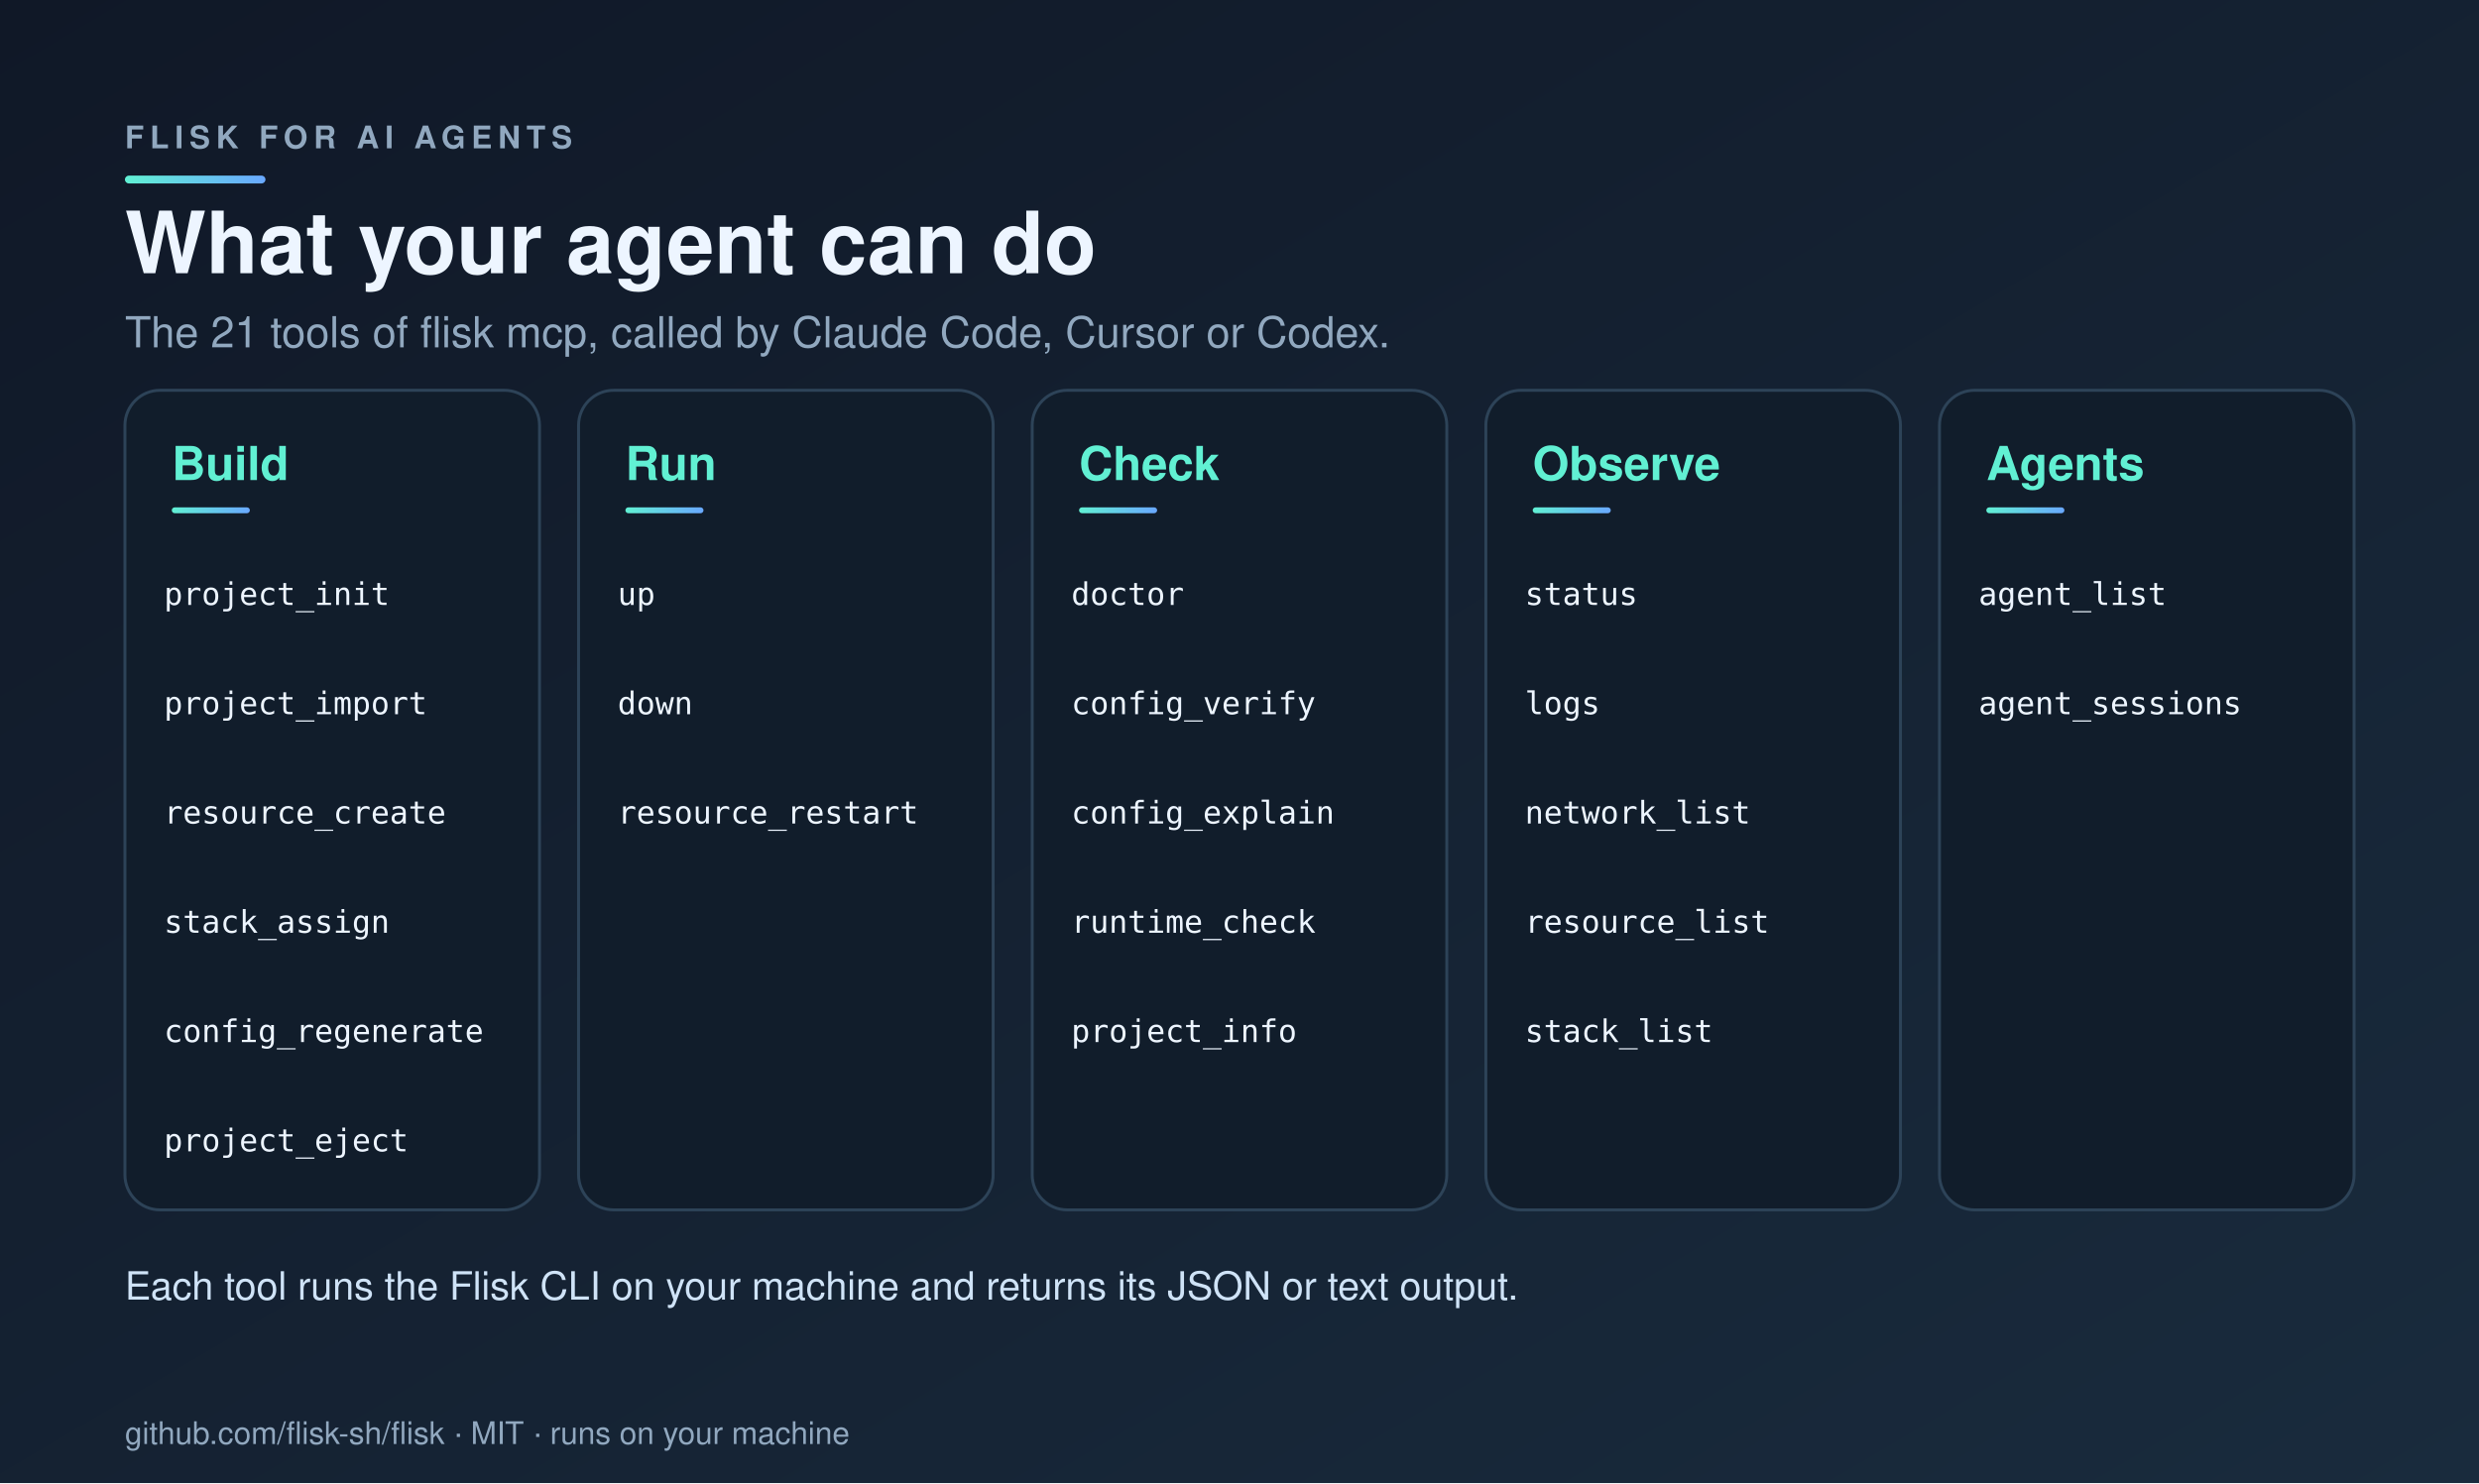
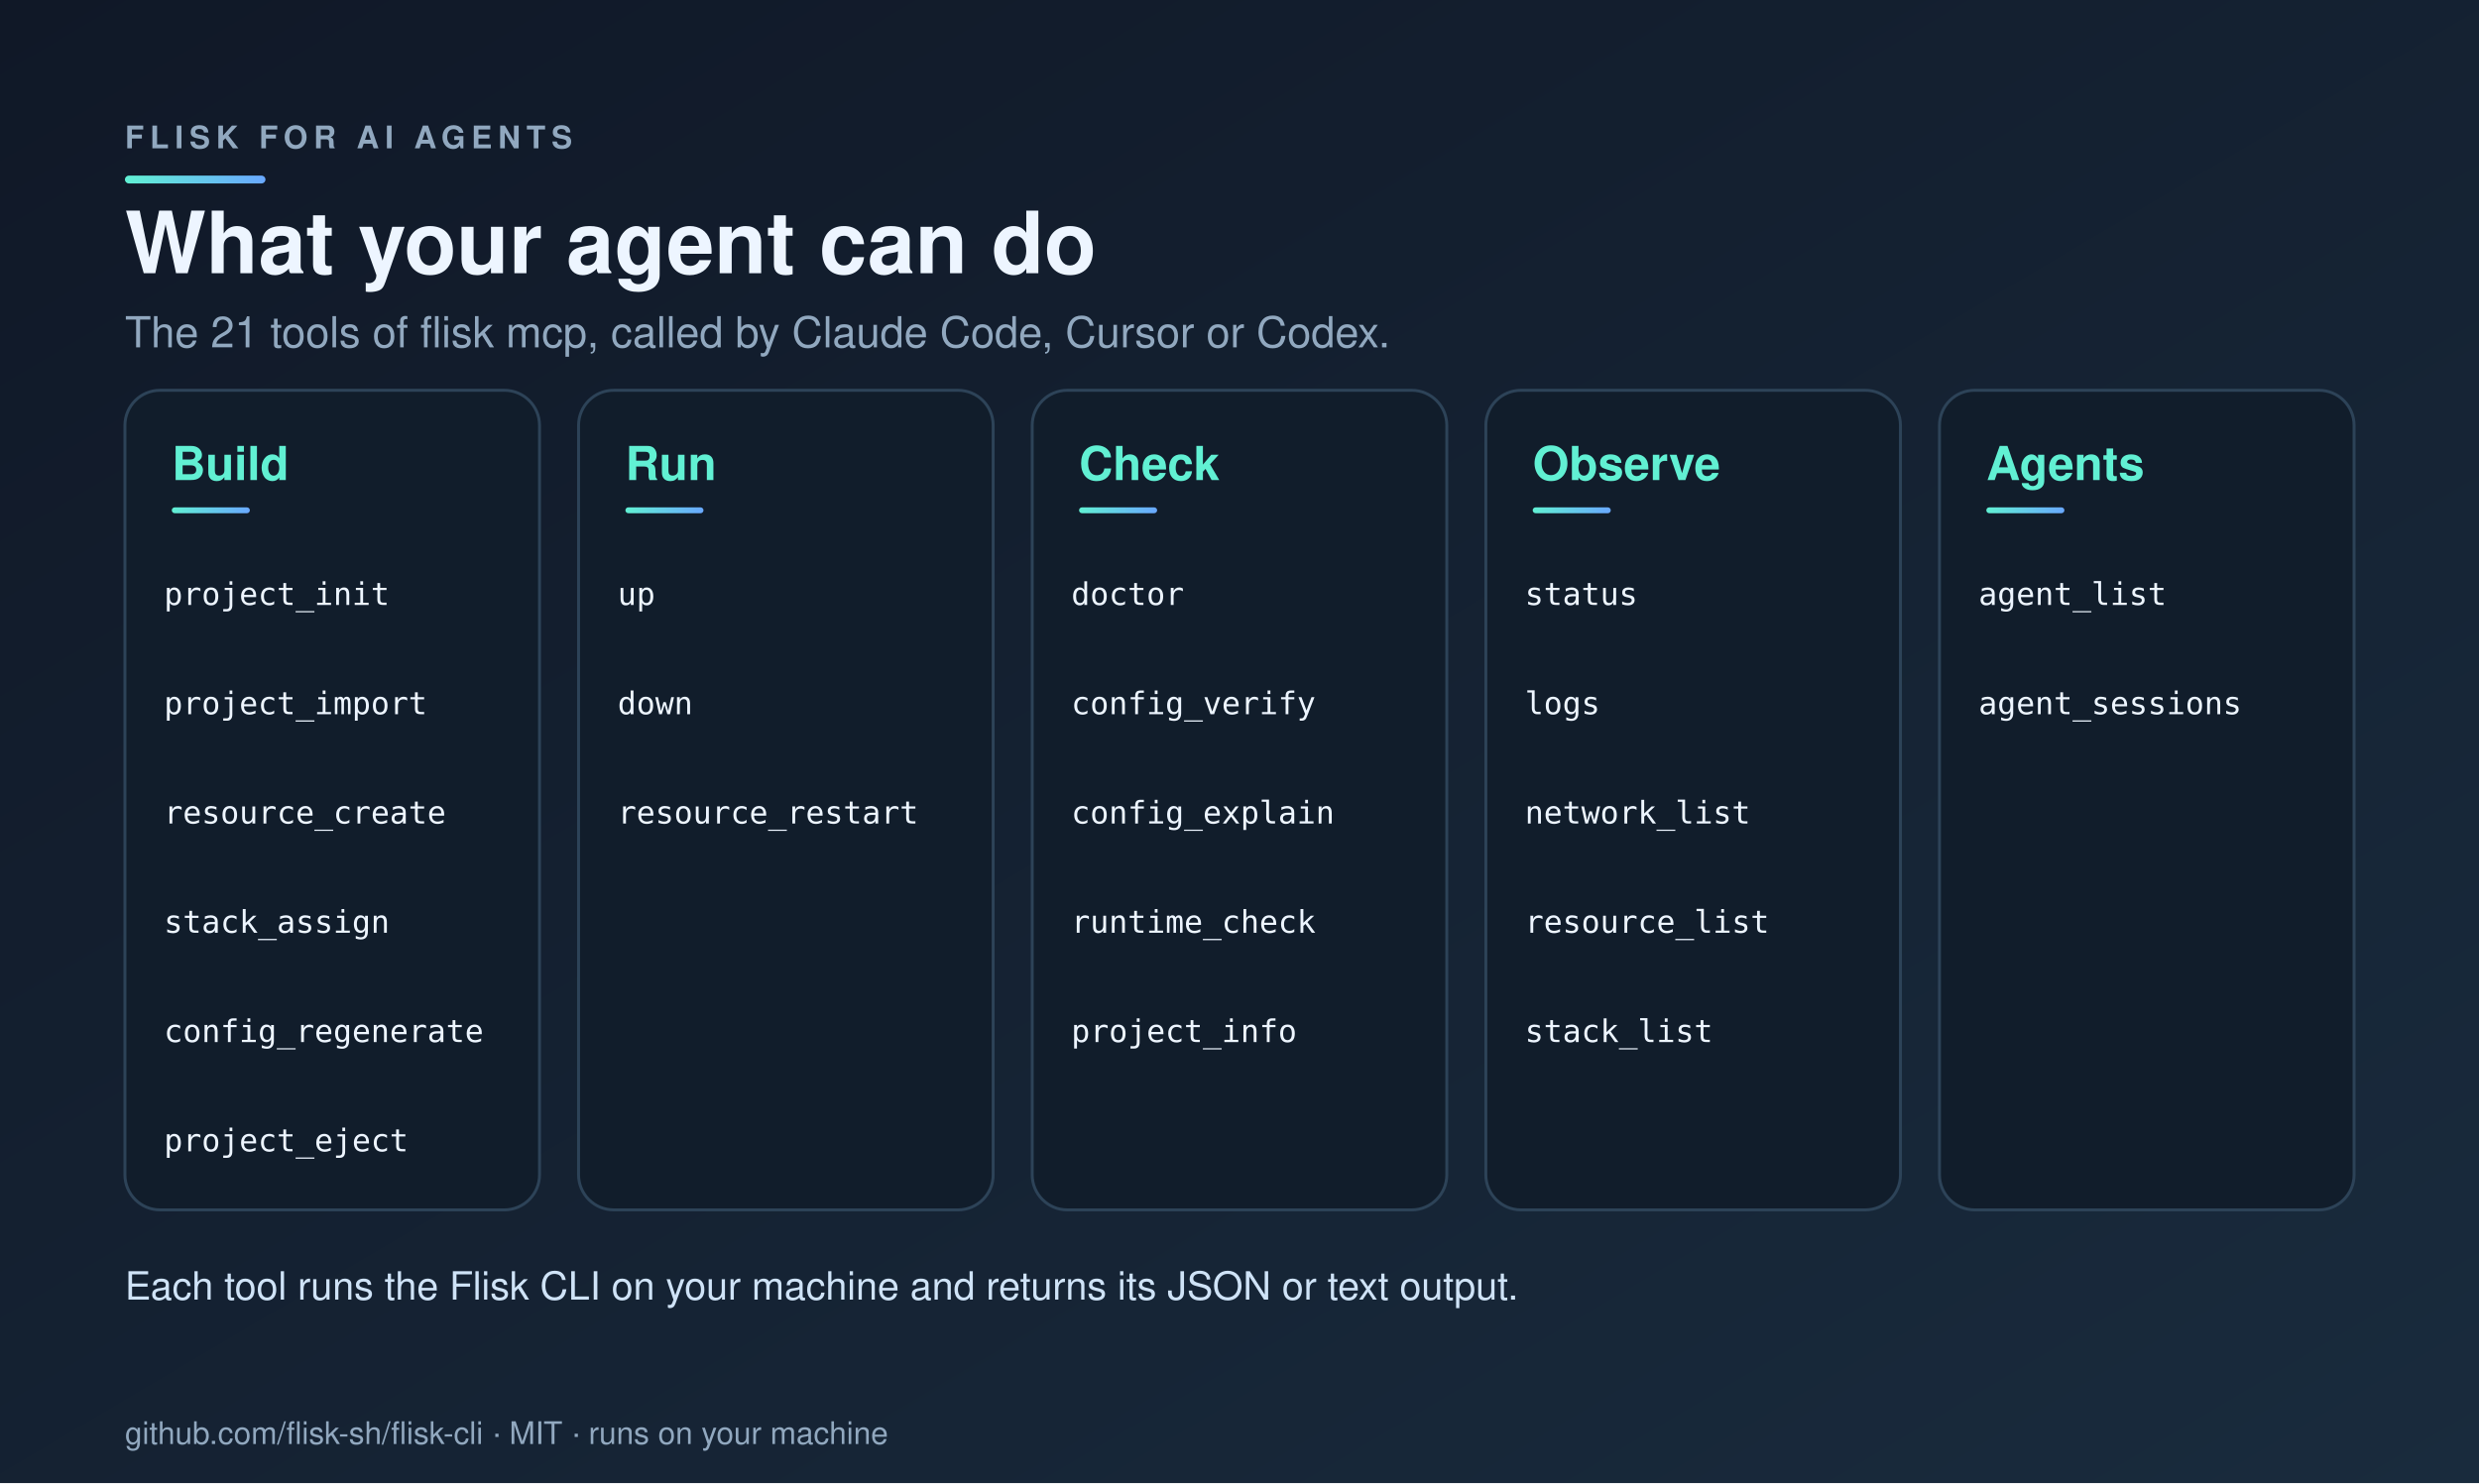
<svg xmlns="http://www.w3.org/2000/svg" width="1270" height="760" viewBox="0 0 1270 760" role="img" aria-label="What your agent can do: the 21 tools of flisk mcp">
  <defs>
    <linearGradient id="bg" x1="0" y1="0" x2="1" y2="1">
      <stop stop-color="#101827" />
      <stop offset="1" stop-color="#192b3d" />
    </linearGradient>
    <linearGradient id="glow" x1="0" y1="0" x2="1" y2="0">
      <stop stop-color="#61f0d3" />
      <stop offset="1" stop-color="#69a8ff" />
    </linearGradient>
  </defs>
  <rect width="1270" height="760" fill="url(#bg)" />
  <text x="64" y="76" font-family="-apple-system,BlinkMacSystemFont,'Segoe UI',Helvetica,Arial,sans-serif" font-size="16" font-weight="700" letter-spacing="3" fill="#91a8bf">FLISK FOR AI AGENTS</text>
  <rect x="64" y="90" width="72" height="4" rx="2" fill="url(#glow)" />
  <text x="64" y="140" xml:space="preserve" font-family="-apple-system,BlinkMacSystemFont,'Segoe UI',Helvetica,Arial,sans-serif" font-size="44" font-weight="750" fill="#edf5ff" text-anchor="start">What your agent can do</text>
  <text x="64" y="178" xml:space="preserve" font-family="-apple-system,BlinkMacSystemFont,'Segoe UI',Helvetica,Arial,sans-serif" font-size="22" font-weight="400" fill="#91a8bf" text-anchor="start">The 21 tools of flisk mcp, called by Claude Code, Cursor or Codex.</text>
  <rect x="64" y="200" width="212.4" height="420" rx="18" fill="#111d2b" stroke="#2d4358" stroke-width="1.5" />
  <text x="88" y="246" xml:space="preserve" font-family="-apple-system,BlinkMacSystemFont,'Segoe UI',Helvetica,Arial,sans-serif" font-size="24" font-weight="700" fill="#61f0d3" text-anchor="start">Build</text>
  <rect x="88" y="260" width="40" height="3" rx="1.5" fill="url(#glow)" />
  <text x="84" y="310" xml:space="preserve" font-family="'JetBrains Mono','Hack',ui-monospace,Menlo,monospace" font-size="16" font-weight="400" fill="#edf5ff" text-anchor="start">project_init</text>
  <text x="84" y="366" xml:space="preserve" font-family="'JetBrains Mono','Hack',ui-monospace,Menlo,monospace" font-size="16" font-weight="400" fill="#edf5ff" text-anchor="start">project_import</text>
  <text x="84" y="422" xml:space="preserve" font-family="'JetBrains Mono','Hack',ui-monospace,Menlo,monospace" font-size="16" font-weight="400" fill="#edf5ff" text-anchor="start">resource_create</text>
  <text x="84" y="478" xml:space="preserve" font-family="'JetBrains Mono','Hack',ui-monospace,Menlo,monospace" font-size="16" font-weight="400" fill="#edf5ff" text-anchor="start">stack_assign</text>
  <text x="84" y="534" xml:space="preserve" font-family="'JetBrains Mono','Hack',ui-monospace,Menlo,monospace" font-size="16" font-weight="400" fill="#edf5ff" text-anchor="start">config_regenerate</text>
  <text x="84" y="590" xml:space="preserve" font-family="'JetBrains Mono','Hack',ui-monospace,Menlo,monospace" font-size="16" font-weight="400" fill="#edf5ff" text-anchor="start">project_eject</text>
  <rect x="296.4" y="200" width="212.4" height="420" rx="18" fill="#111d2b" stroke="#2d4358" stroke-width="1.5" />
  <text x="320.4" y="246" xml:space="preserve" font-family="-apple-system,BlinkMacSystemFont,'Segoe UI',Helvetica,Arial,sans-serif" font-size="24" font-weight="700" fill="#61f0d3" text-anchor="start">Run</text>
  <rect x="320.4" y="260" width="40" height="3" rx="1.5" fill="url(#glow)" />
  <text x="316.4" y="310" xml:space="preserve" font-family="'JetBrains Mono','Hack',ui-monospace,Menlo,monospace" font-size="16" font-weight="400" fill="#edf5ff" text-anchor="start">up</text>
  <text x="316.4" y="366" xml:space="preserve" font-family="'JetBrains Mono','Hack',ui-monospace,Menlo,monospace" font-size="16" font-weight="400" fill="#edf5ff" text-anchor="start">down</text>
  <text x="316.4" y="422" xml:space="preserve" font-family="'JetBrains Mono','Hack',ui-monospace,Menlo,monospace" font-size="16" font-weight="400" fill="#edf5ff" text-anchor="start">resource_restart</text>
  <rect x="528.8" y="200" width="212.4" height="420" rx="18" fill="#111d2b" stroke="#2d4358" stroke-width="1.5" />
  <text x="552.8" y="246" xml:space="preserve" font-family="-apple-system,BlinkMacSystemFont,'Segoe UI',Helvetica,Arial,sans-serif" font-size="24" font-weight="700" fill="#61f0d3" text-anchor="start">Check</text>
  <rect x="552.8" y="260" width="40" height="3" rx="1.5" fill="url(#glow)" />
  <text x="548.8" y="310" xml:space="preserve" font-family="'JetBrains Mono','Hack',ui-monospace,Menlo,monospace" font-size="16" font-weight="400" fill="#edf5ff" text-anchor="start">doctor</text>
  <text x="548.8" y="366" xml:space="preserve" font-family="'JetBrains Mono','Hack',ui-monospace,Menlo,monospace" font-size="16" font-weight="400" fill="#edf5ff" text-anchor="start">config_verify</text>
  <text x="548.8" y="422" xml:space="preserve" font-family="'JetBrains Mono','Hack',ui-monospace,Menlo,monospace" font-size="16" font-weight="400" fill="#edf5ff" text-anchor="start">config_explain</text>
  <text x="548.8" y="478" xml:space="preserve" font-family="'JetBrains Mono','Hack',ui-monospace,Menlo,monospace" font-size="16" font-weight="400" fill="#edf5ff" text-anchor="start">runtime_check</text>
  <text x="548.8" y="534" xml:space="preserve" font-family="'JetBrains Mono','Hack',ui-monospace,Menlo,monospace" font-size="16" font-weight="400" fill="#edf5ff" text-anchor="start">project_info</text>
  <rect x="761.2" y="200" width="212.4" height="420" rx="18" fill="#111d2b" stroke="#2d4358" stroke-width="1.5" />
  <text x="785.2" y="246" xml:space="preserve" font-family="-apple-system,BlinkMacSystemFont,'Segoe UI',Helvetica,Arial,sans-serif" font-size="24" font-weight="700" fill="#61f0d3" text-anchor="start">Observe</text>
  <rect x="785.2" y="260" width="40" height="3" rx="1.5" fill="url(#glow)" />
  <text x="781.2" y="310" xml:space="preserve" font-family="'JetBrains Mono','Hack',ui-monospace,Menlo,monospace" font-size="16" font-weight="400" fill="#edf5ff" text-anchor="start">status</text>
  <text x="781.2" y="366" xml:space="preserve" font-family="'JetBrains Mono','Hack',ui-monospace,Menlo,monospace" font-size="16" font-weight="400" fill="#edf5ff" text-anchor="start">logs</text>
  <text x="781.2" y="422" xml:space="preserve" font-family="'JetBrains Mono','Hack',ui-monospace,Menlo,monospace" font-size="16" font-weight="400" fill="#edf5ff" text-anchor="start">network_list</text>
  <text x="781.2" y="478" xml:space="preserve" font-family="'JetBrains Mono','Hack',ui-monospace,Menlo,monospace" font-size="16" font-weight="400" fill="#edf5ff" text-anchor="start">resource_list</text>
  <text x="781.2" y="534" xml:space="preserve" font-family="'JetBrains Mono','Hack',ui-monospace,Menlo,monospace" font-size="16" font-weight="400" fill="#edf5ff" text-anchor="start">stack_list</text>
  <rect x="993.6" y="200" width="212.4" height="420" rx="18" fill="#111d2b" stroke="#2d4358" stroke-width="1.5" />
  <text x="1017.6" y="246" xml:space="preserve" font-family="-apple-system,BlinkMacSystemFont,'Segoe UI',Helvetica,Arial,sans-serif" font-size="24" font-weight="700" fill="#61f0d3" text-anchor="start">Agents</text>
  <rect x="1017.6" y="260" width="40" height="3" rx="1.5" fill="url(#glow)" />
  <text x="1013.6" y="310" xml:space="preserve" font-family="'JetBrains Mono','Hack',ui-monospace,Menlo,monospace" font-size="16" font-weight="400" fill="#edf5ff" text-anchor="start">agent_list</text>
  <text x="1013.6" y="366" xml:space="preserve" font-family="'JetBrains Mono','Hack',ui-monospace,Menlo,monospace" font-size="16" font-weight="400" fill="#edf5ff" text-anchor="start">agent_sessions</text>
  <text x="64" y="666" xml:space="preserve" font-family="-apple-system,BlinkMacSystemFont,'Segoe UI',Helvetica,Arial,sans-serif" font-size="20" font-weight="400" fill="#cfe3f7" text-anchor="start">Each tool runs the Flisk CLI on your machine and returns its JSON or text output.</text>
-   <text x="64" y="740" font-family="-apple-system,BlinkMacSystemFont,'Segoe UI',Helvetica,Arial,sans-serif" font-size="16" fill="#91a8bf">github.com/flisk-sh/flisk · MIT · runs on your machine</text>
+   <text x="64" y="740" font-family="-apple-system,BlinkMacSystemFont,'Segoe UI',Helvetica,Arial,sans-serif" font-size="16" fill="#91a8bf">github.com/flisk-sh/flisk-cli · MIT · runs on your machine</text>
</svg>
